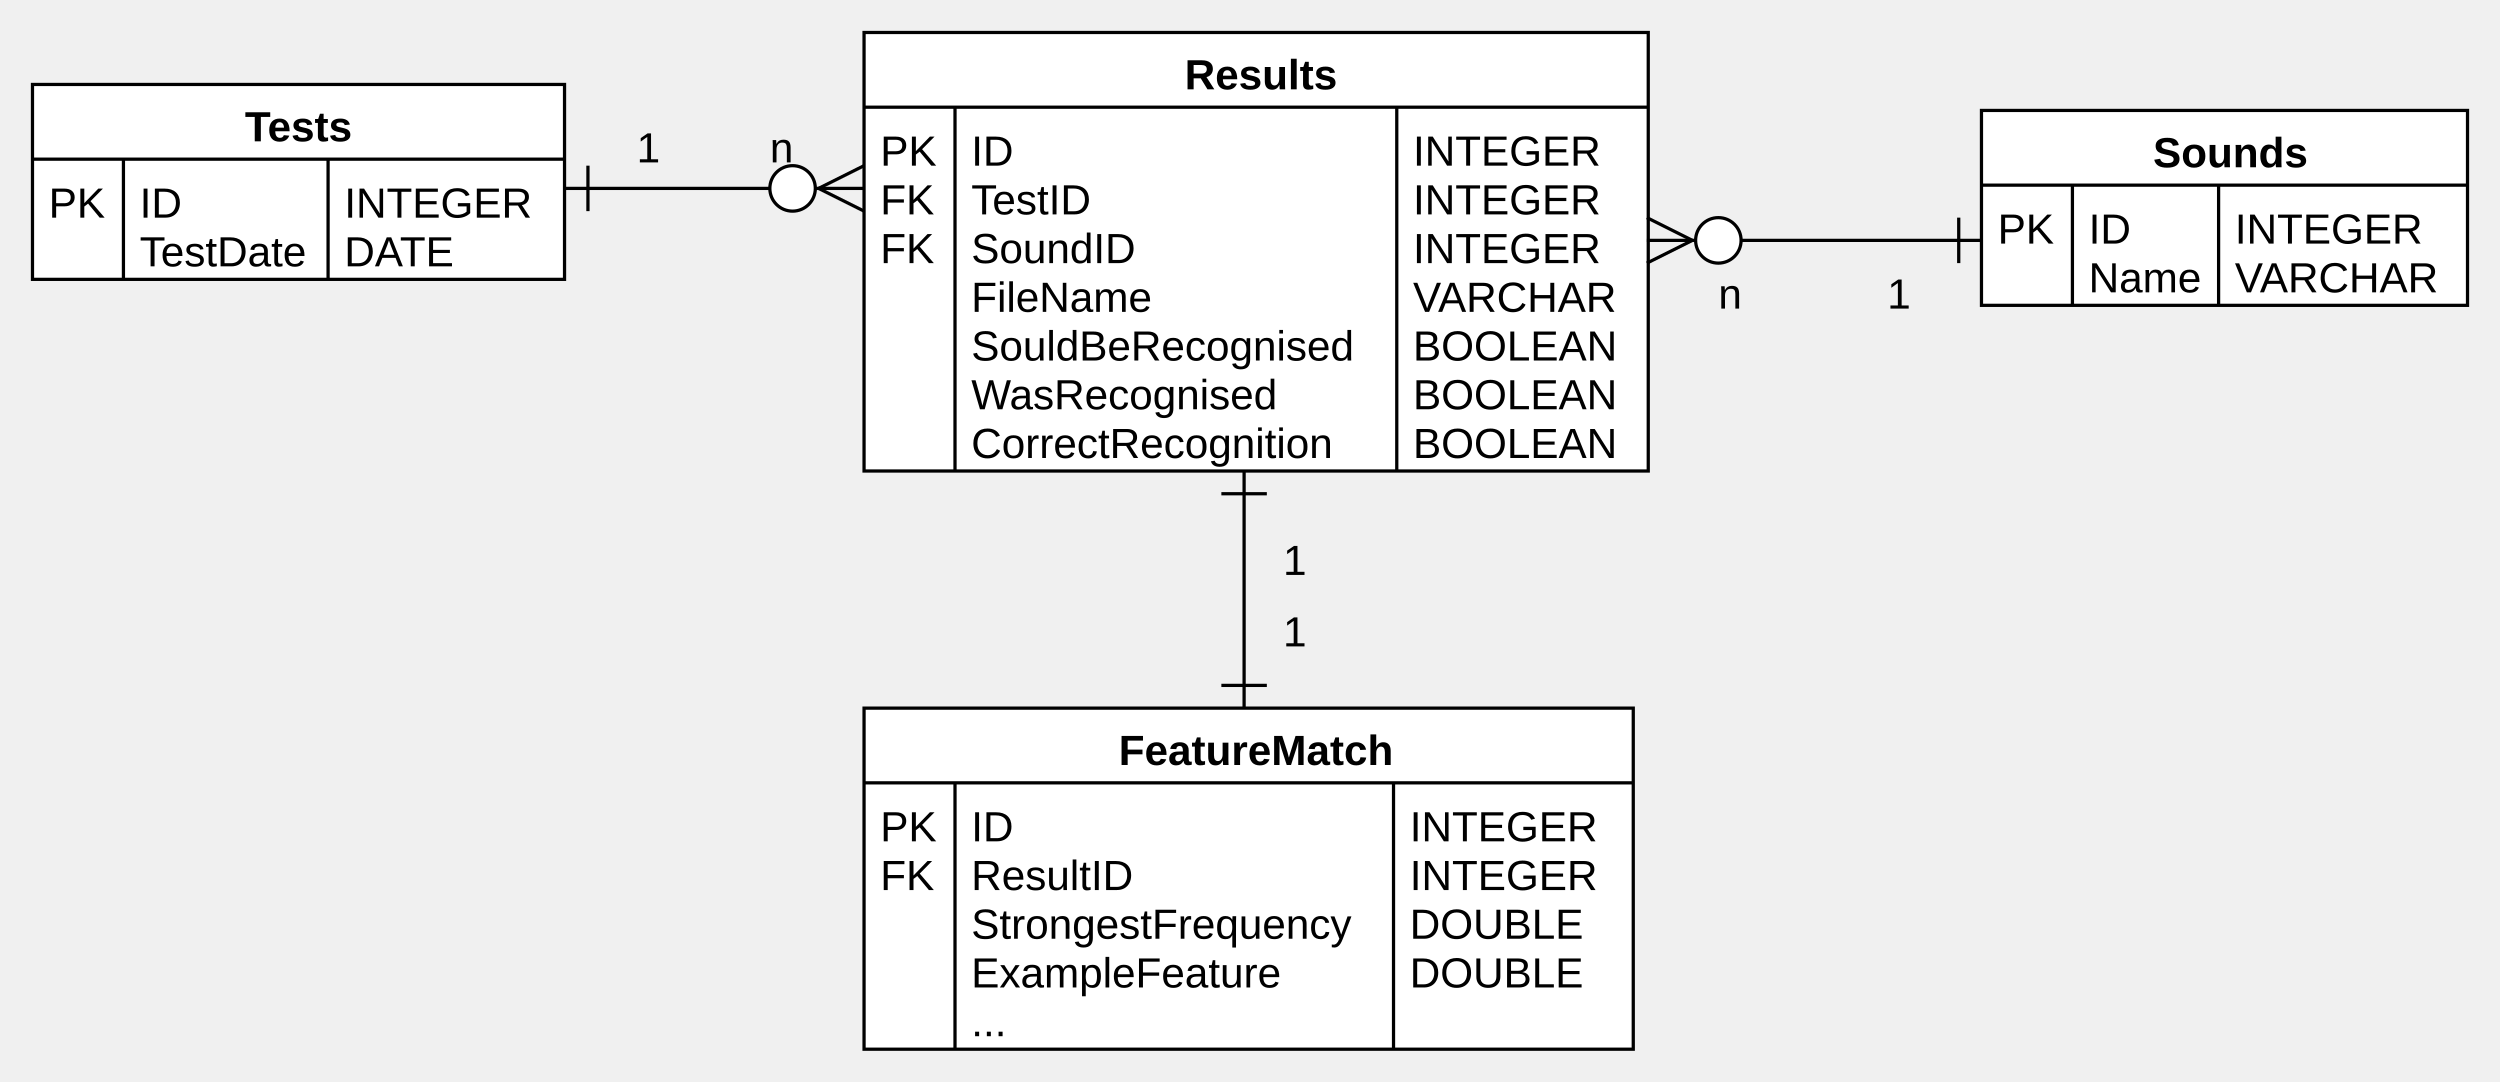
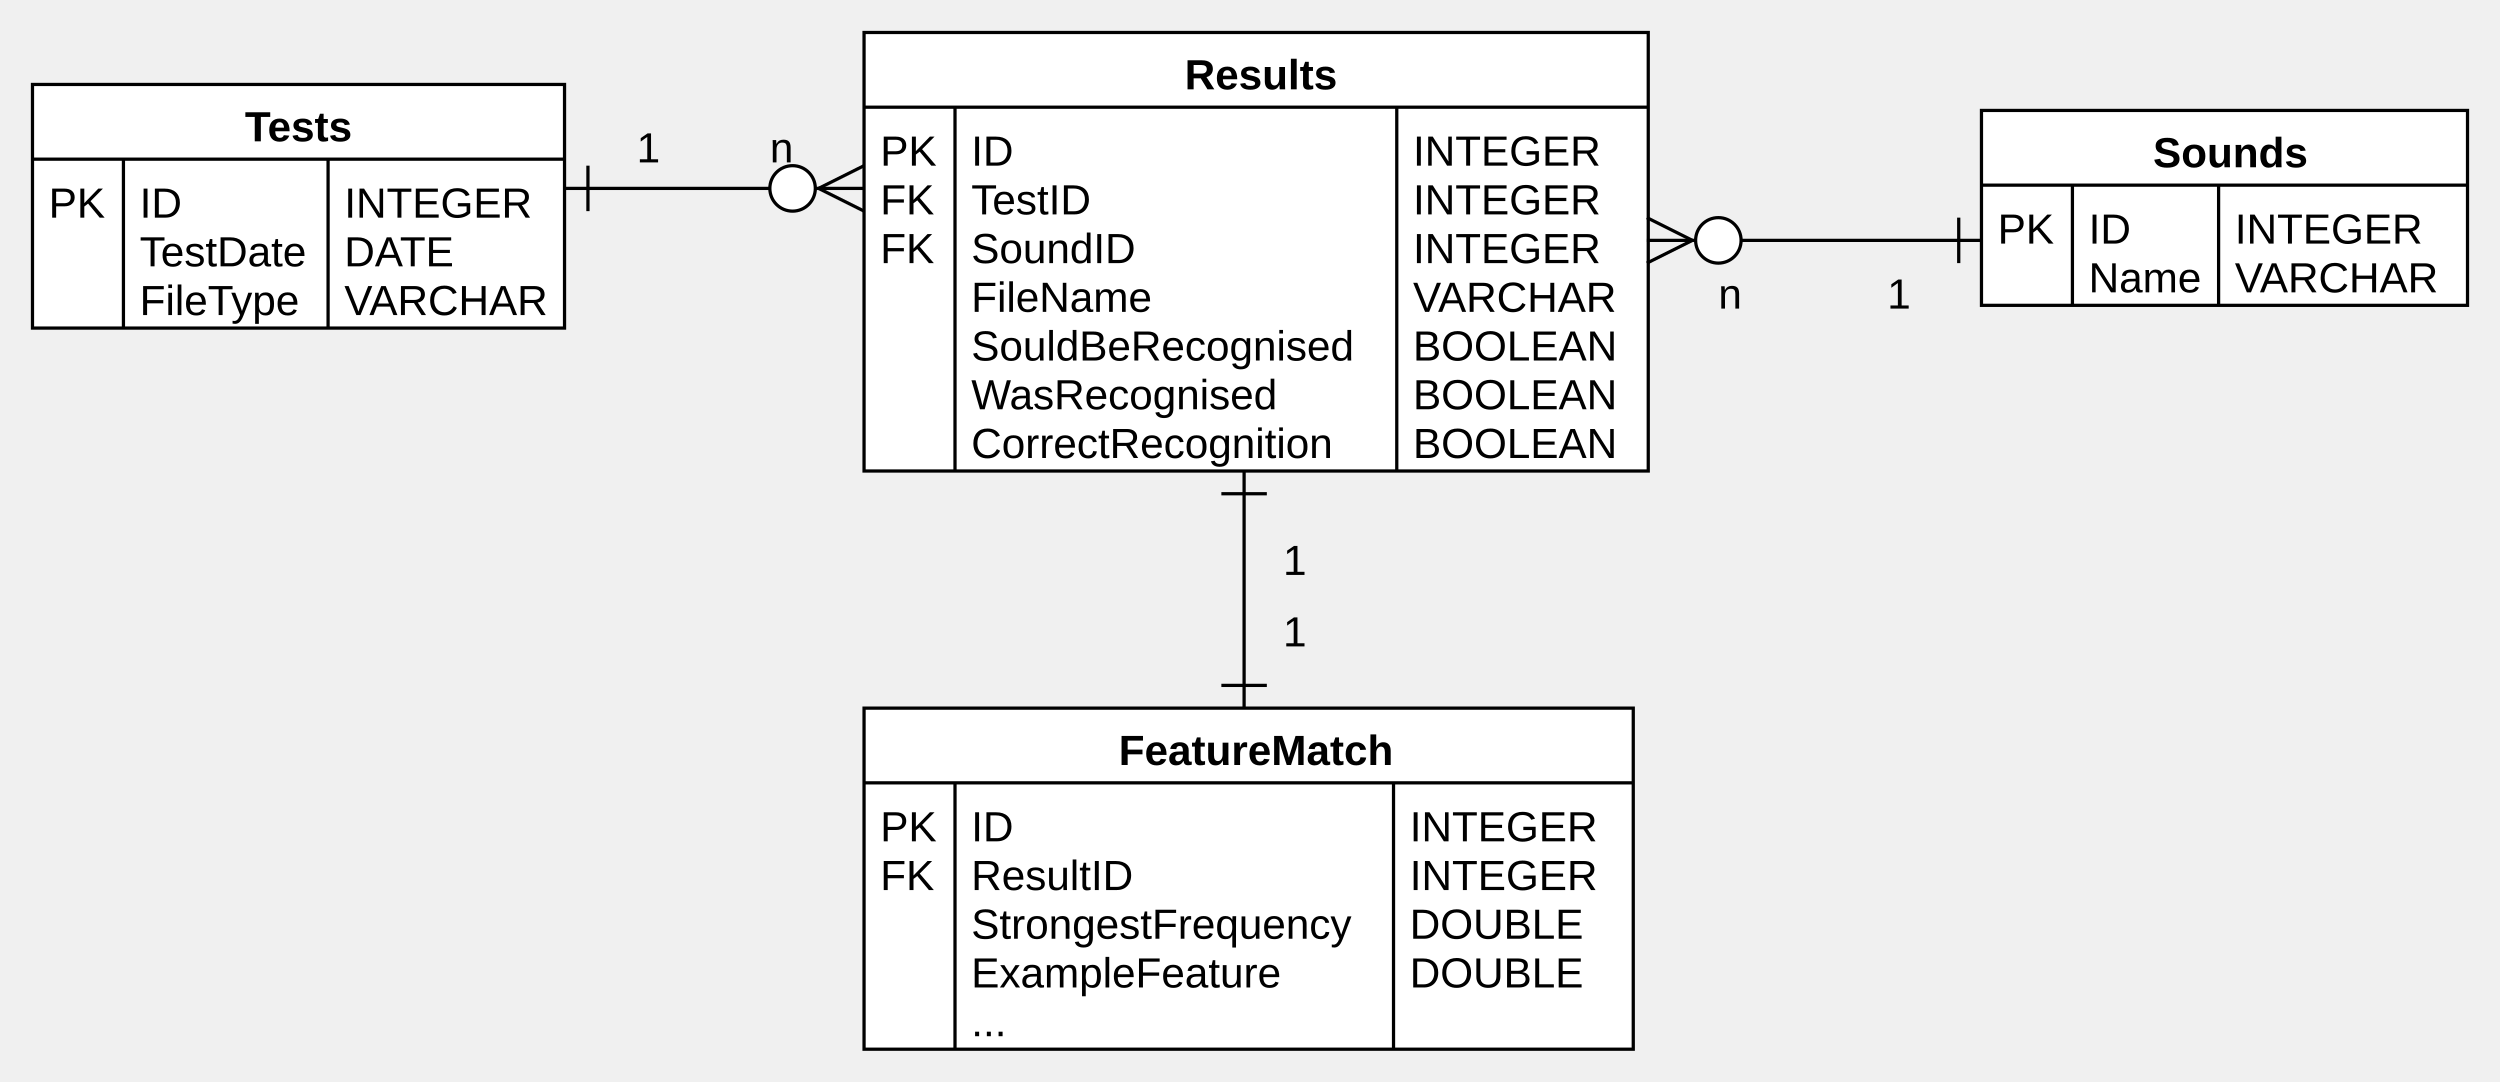
<svg xmlns="http://www.w3.org/2000/svg" version="1.1" width="769.631" height="333">
  <defs />
  <g>
    <g transform="translate(-22,-22) scale(1,1)">
-       <rect fill="#ffffff" stroke="none" x="32" y="48" width="163.792" height="60" />
-     </g>
-     <g transform="translate(-22,-22) scale(1,1)">
-       <path fill="none" stroke="#000000" d="M 32 48 L 195.792 48 L 195.792 108 L 32 108 L 32 48 Z Z" stroke-miterlimit="10" />
+       <rect fill="#ffffff" stroke="none" x="32" y="48" width="163.792" height="75" />
+     </g>
+     <g transform="translate(-22,-22) scale(1,1)">
+       <path fill="none" stroke="#000000" d="M 32 48 L 195.792 48 L 195.792 123 L 32 123 L 32 48 Z Z" stroke-miterlimit="10" />
    </g>
    <g transform="translate(-22,-22) scale(1,1)">
      <path fill="none" stroke="#000000" d="M 32 71 L 195.792 71" stroke-miterlimit="10" />
    </g>
    <g transform="translate(-22,-22) scale(1,1)">
-       <path fill="none" stroke="#000000" d="M 60 71 L 60 108" stroke-miterlimit="10" />
-     </g>
-     <g transform="translate(-22,-22) scale(1,1)">
-       <path fill="none" stroke="#000000" d="M 123 71 L 123 108" stroke-miterlimit="10" />
+       <path fill="none" stroke="#000000" d="M 60 71 L 60 123" stroke-miterlimit="10" />
+     </g>
+     <g transform="translate(-22,-22) scale(1,1)">
+       <path fill="none" stroke="#000000" d="M 123 71 L 123 123" stroke-miterlimit="10" />
    </g>
    <g transform="translate(-22,-22) scale(1,1)">
      <g>
        <path fill="none" stroke="none" />
        <text fill="#000000" stroke="none" font-family="Arial" font-size="13px" font-style="normal" font-weight="bold" text-decoration="none" x="97.396" y="65.5">Tests</text>
      </g>
    </g>
    <g transform="translate(-22,-22) scale(1,1)">
      <g>
        <path fill="none" stroke="none" />
        <text fill="#000000" stroke="none" font-family="Arial" font-size="13px" font-style="normal" font-weight="normal" text-decoration="none" x="37" y="89">PK</text>
      </g>
    </g>
    <g transform="translate(-22,-22) scale(1,1)">
      <g>
        <path fill="none" stroke="none" />
        <text fill="#000000" stroke="none" font-family="Arial" font-size="13px" font-style="normal" font-weight="normal" text-decoration="none" x="65" y="89">ID</text>
      </g>
    </g>
    <g transform="translate(-22,-22) scale(1,1)">
      <g>
        <path fill="none" stroke="none" />
        <text fill="#000000" stroke="none" font-family="Arial" font-size="13px" font-style="normal" font-weight="normal" text-decoration="none" x="128" y="89">INTEGER</text>
      </g>
    </g>
    <g transform="translate(-22,-22) scale(1,1)">
      <g>
        <path fill="none" stroke="none" />
        <text fill="#000000" stroke="none" font-family="Arial" font-size="13px" font-style="normal" font-weight="normal" text-decoration="none" x="37" y="104" />
      </g>
    </g>
    <g transform="translate(-22,-22) scale(1,1)">
      <g>
        <path fill="none" stroke="none" />
        <text fill="#000000" stroke="none" font-family="Arial" font-size="13px" font-style="normal" font-weight="normal" text-decoration="none" x="65" y="104">TestDate</text>
      </g>
    </g>
    <g transform="translate(-22,-22) scale(1,1)">
      <g>
        <path fill="none" stroke="none" />
        <text fill="#000000" stroke="none" font-family="Arial" font-size="13px" font-style="normal" font-weight="normal" text-decoration="none" x="128" y="104">DATE</text>
+       </g>
+     </g>
+     <g transform="translate(-22,-22) scale(1,1)">
+       <g>
+         <path fill="none" stroke="none" />
+         <text fill="#000000" stroke="none" font-family="Arial" font-size="13px" font-style="normal" font-weight="normal" text-decoration="none" x="37" y="119" />
+       </g>
+     </g>
+     <g transform="translate(-22,-22) scale(1,1)">
+       <g>
+         <path fill="none" stroke="none" />
+         <text fill="#000000" stroke="none" font-family="Arial" font-size="13px" font-style="normal" font-weight="normal" text-decoration="none" x="65" y="119">FileType</text>
+       </g>
+     </g>
+     <g transform="translate(-22,-22) scale(1,1)">
+       <g>
+         <path fill="none" stroke="none" />
+         <text fill="#000000" stroke="none" font-family="Arial" font-size="13px" font-style="normal" font-weight="normal" text-decoration="none" x="128" y="119">VARCHAR</text>
      </g>
    </g>
    <g transform="translate(-22,-22) scale(1,1)">
      <rect fill="#ffffff" stroke="none" x="288" y="32" width="241.418" height="135" />
    </g>
    <g transform="translate(-22,-22) scale(1,1)">
      <path fill="none" stroke="#000000" d="M 288 32 L 529.418 32 L 529.418 167 L 288 167 L 288 32 Z Z" stroke-miterlimit="10" />
    </g>
    <g transform="translate(-22,-22) scale(1,1)">
      <path fill="none" stroke="#000000" d="M 288 55 L 529.418 55" stroke-miterlimit="10" />
    </g>
    <g transform="translate(-22,-22) scale(1,1)">
      <path fill="none" stroke="#000000" d="M 316 55 L 316 167" stroke-miterlimit="10" />
    </g>
    <g transform="translate(-22,-22) scale(1,1)">
      <path fill="none" stroke="#000000" d="M 452 55 L 452 167" stroke-miterlimit="10" />
    </g>
    <g transform="translate(-22,-22) scale(1,1)">
      <g>
        <path fill="none" stroke="none" />
        <text fill="#000000" stroke="none" font-family="Arial" font-size="13px" font-style="normal" font-weight="bold" text-decoration="none" x="386.709" y="49.5">Results</text>
      </g>
    </g>
    <g transform="translate(-22,-22) scale(1,1)">
      <g>
        <path fill="none" stroke="none" />
        <text fill="#000000" stroke="none" font-family="Arial" font-size="13px" font-style="normal" font-weight="normal" text-decoration="none" x="293" y="73">PK</text>
      </g>
    </g>
    <g transform="translate(-22,-22) scale(1,1)">
      <g>
        <path fill="none" stroke="none" />
        <text fill="#000000" stroke="none" font-family="Arial" font-size="13px" font-style="normal" font-weight="normal" text-decoration="none" x="321" y="73">ID</text>
      </g>
    </g>
    <g transform="translate(-22,-22) scale(1,1)">
      <g>
        <path fill="none" stroke="none" />
        <text fill="#000000" stroke="none" font-family="Arial" font-size="13px" font-style="normal" font-weight="normal" text-decoration="none" x="457" y="73">INTEGER</text>
      </g>
    </g>
    <g transform="translate(-22,-22) scale(1,1)">
      <g>
        <path fill="none" stroke="none" />
        <text fill="#000000" stroke="none" font-family="Arial" font-size="13px" font-style="normal" font-weight="normal" text-decoration="none" x="293" y="88">FK</text>
      </g>
    </g>
    <g transform="translate(-22,-22) scale(1,1)">
      <g>
        <path fill="none" stroke="none" />
        <text fill="#000000" stroke="none" font-family="Arial" font-size="13px" font-style="normal" font-weight="normal" text-decoration="none" x="321" y="88">TestID</text>
      </g>
    </g>
    <g transform="translate(-22,-22) scale(1,1)">
      <g>
        <path fill="none" stroke="none" />
        <text fill="#000000" stroke="none" font-family="Arial" font-size="13px" font-style="normal" font-weight="normal" text-decoration="none" x="457" y="88">INTEGER</text>
      </g>
    </g>
    <g transform="translate(-22,-22) scale(1,1)">
      <g>
        <path fill="none" stroke="none" />
        <text fill="#000000" stroke="none" font-family="Arial" font-size="13px" font-style="normal" font-weight="normal" text-decoration="none" x="293" y="103">FK</text>
      </g>
    </g>
    <g transform="translate(-22,-22) scale(1,1)">
      <g>
        <path fill="none" stroke="none" />
        <text fill="#000000" stroke="none" font-family="Arial" font-size="13px" font-style="normal" font-weight="normal" text-decoration="none" x="321" y="103">SoundID</text>
      </g>
    </g>
    <g transform="translate(-22,-22) scale(1,1)">
      <g>
        <path fill="none" stroke="none" />
        <text fill="#000000" stroke="none" font-family="Arial" font-size="13px" font-style="normal" font-weight="normal" text-decoration="none" x="457" y="103">INTEGER</text>
      </g>
    </g>
    <g transform="translate(-22,-22) scale(1,1)">
      <g>
        <path fill="none" stroke="none" />
        <text fill="#000000" stroke="none" font-family="Arial" font-size="13px" font-style="normal" font-weight="normal" text-decoration="none" x="293" y="118" />
      </g>
    </g>
    <g transform="translate(-22,-22) scale(1,1)">
      <g>
        <path fill="none" stroke="none" />
        <text fill="#000000" stroke="none" font-family="Arial" font-size="13px" font-style="normal" font-weight="normal" text-decoration="none" x="321" y="118">FileName</text>
      </g>
    </g>
    <g transform="translate(-22,-22) scale(1,1)">
      <g>
        <path fill="none" stroke="none" />
        <text fill="#000000" stroke="none" font-family="Arial" font-size="13px" font-style="normal" font-weight="normal" text-decoration="none" x="457" y="118">VARCHAR</text>
      </g>
    </g>
    <g transform="translate(-22,-22) scale(1,1)">
      <g>
        <path fill="none" stroke="none" />
        <text fill="#000000" stroke="none" font-family="Arial" font-size="13px" font-style="normal" font-weight="normal" text-decoration="none" x="293" y="133" />
      </g>
    </g>
    <g transform="translate(-22,-22) scale(1,1)">
      <g>
        <path fill="none" stroke="none" />
        <text fill="#000000" stroke="none" font-family="Arial" font-size="13px" font-style="normal" font-weight="normal" text-decoration="none" x="321" y="133">SouldBeRecognised</text>
      </g>
    </g>
    <g transform="translate(-22,-22) scale(1,1)">
      <g>
        <path fill="none" stroke="none" />
        <text fill="#000000" stroke="none" font-family="Arial" font-size="13px" font-style="normal" font-weight="normal" text-decoration="none" x="457" y="133">BOOLEAN</text>
      </g>
    </g>
    <g transform="translate(-22,-22) scale(1,1)">
      <g>
        <path fill="none" stroke="none" />
        <text fill="#000000" stroke="none" font-family="Arial" font-size="13px" font-style="normal" font-weight="normal" text-decoration="none" x="293" y="148" />
      </g>
    </g>
    <g transform="translate(-22,-22) scale(1,1)">
      <g>
        <path fill="none" stroke="none" />
        <text fill="#000000" stroke="none" font-family="Arial" font-size="13px" font-style="normal" font-weight="normal" text-decoration="none" x="321" y="148">WasRecognised</text>
      </g>
    </g>
    <g transform="translate(-22,-22) scale(1,1)">
      <g>
        <path fill="none" stroke="none" />
        <text fill="#000000" stroke="none" font-family="Arial" font-size="13px" font-style="normal" font-weight="normal" text-decoration="none" x="457" y="148">BOOLEAN</text>
      </g>
    </g>
    <g transform="translate(-22,-22) scale(1,1)">
      <g>
        <path fill="none" stroke="none" />
        <text fill="#000000" stroke="none" font-family="Arial" font-size="13px" font-style="normal" font-weight="normal" text-decoration="none" x="293" y="163" />
      </g>
    </g>
    <g transform="translate(-22,-22) scale(1,1)">
      <g>
        <path fill="none" stroke="none" />
        <text fill="#000000" stroke="none" font-family="Arial" font-size="13px" font-style="normal" font-weight="normal" text-decoration="none" x="321" y="163">CorrectRecognition</text>
      </g>
    </g>
    <g transform="translate(-22,-22) scale(1,1)">
      <g>
        <path fill="none" stroke="none" />
        <text fill="#000000" stroke="none" font-family="Arial" font-size="13px" font-style="normal" font-weight="normal" text-decoration="none" x="457" y="163">BOOLEAN</text>
      </g>
    </g>
    <g transform="translate(-22,-22) scale(1,1)">
      <rect fill="#ffffff" stroke="none" x="632" y="56" width="149.631" height="60" />
    </g>
    <g transform="translate(-22,-22) scale(1,1)">
      <path fill="none" stroke="#000000" d="M 632 56 L 781.631 56 L 781.631 116 L 632 116 L 632 56 Z Z" stroke-miterlimit="10" />
    </g>
    <g transform="translate(-22,-22) scale(1,1)">
      <path fill="none" stroke="#000000" d="M 632 79 L 781.631 79" stroke-miterlimit="10" />
    </g>
    <g transform="translate(-22,-22) scale(1,1)">
      <path fill="none" stroke="#000000" d="M 660 79 L 660 116" stroke-miterlimit="10" />
    </g>
    <g transform="translate(-22,-22) scale(1,1)">
      <path fill="none" stroke="#000000" d="M 705 79 L 705 116" stroke-miterlimit="10" />
    </g>
    <g transform="translate(-22,-22) scale(1,1)">
      <g>
        <path fill="none" stroke="none" />
        <text fill="#000000" stroke="none" font-family="Arial" font-size="13px" font-style="normal" font-weight="bold" text-decoration="none" x="684.815" y="73.5">Sounds</text>
      </g>
    </g>
    <g transform="translate(-22,-22) scale(1,1)">
      <g>
        <path fill="none" stroke="none" />
        <text fill="#000000" stroke="none" font-family="Arial" font-size="13px" font-style="normal" font-weight="normal" text-decoration="none" x="637" y="97">PK</text>
      </g>
    </g>
    <g transform="translate(-22,-22) scale(1,1)">
      <g>
        <path fill="none" stroke="none" />
        <text fill="#000000" stroke="none" font-family="Arial" font-size="13px" font-style="normal" font-weight="normal" text-decoration="none" x="665" y="97">ID</text>
      </g>
    </g>
    <g transform="translate(-22,-22) scale(1,1)">
      <g>
        <path fill="none" stroke="none" />
        <text fill="#000000" stroke="none" font-family="Arial" font-size="13px" font-style="normal" font-weight="normal" text-decoration="none" x="710" y="97">INTEGER</text>
      </g>
    </g>
    <g transform="translate(-22,-22) scale(1,1)">
      <g>
        <path fill="none" stroke="none" />
        <text fill="#000000" stroke="none" font-family="Arial" font-size="13px" font-style="normal" font-weight="normal" text-decoration="none" x="637" y="112" />
      </g>
    </g>
    <g transform="translate(-22,-22) scale(1,1)">
      <g>
        <path fill="none" stroke="none" />
        <text fill="#000000" stroke="none" font-family="Arial" font-size="13px" font-style="normal" font-weight="normal" text-decoration="none" x="665" y="112">Name</text>
      </g>
    </g>
    <g transform="translate(-22,-22) scale(1,1)">
      <g>
        <path fill="none" stroke="none" />
        <text fill="#000000" stroke="none" font-family="Arial" font-size="13px" font-style="normal" font-weight="normal" text-decoration="none" x="710" y="112">VARCHAR</text>
      </g>
    </g>
    <g transform="translate(-22,-22) scale(1,1)">
      <path fill="none" stroke="#000000" d="M 196 80 L 288 80" stroke-miterlimit="10" />
    </g>
    <g transform="translate(-22,-22) scale(1,1)">
      <path fill="none" stroke="#000000" d="M 274 80 L 288 87" stroke-miterlimit="10" />
    </g>
    <g transform="translate(-22,-22) scale(1,1)">
      <path fill="none" stroke="#000000" d="M 274 80 L 288 73" stroke-miterlimit="10" />
    </g>
    <g transform="translate(-22,-22) scale(1,1)">
      <path fill="#FFFFFF" stroke="none" d="M 259 80 C 259 76.134 262.134 73 266 73 C 269.866 73 273 76.134 273 80 C 273 83.866 269.866 87 266 87 C 262.134 87 259 83.866 259 80 Z" />
    </g>
    <g transform="translate(-22,-22) scale(1,1)">
      <path fill="none" stroke="#000000" d="M 259 80 C 259 76.134 262.134 73 266 73 C 269.866 73 273 76.134 273 80 C 273 83.866 269.866 87 266 87 C 262.134 87 259 83.866 259 80 Z" stroke-miterlimit="10" />
    </g>
    <g transform="translate(-22,-22) scale(1,1)">
      <path fill="none" stroke="#000000" d="M 203 73 L 203 87" stroke-miterlimit="10" />
    </g>
    <g transform="translate(-22,-22) scale(1,1)">
      <g>
        <path fill="none" stroke="none" />
        <text fill="#000000" stroke="none" font-family="Arial" font-size="13px" font-style="normal" font-weight="normal" text-decoration="none" x="218" y="72">1</text>
      </g>
    </g>
    <g transform="translate(-22,-22) scale(1,1)">
      <g>
        <path fill="none" stroke="none" />
        <text fill="#000000" stroke="none" font-family="Arial" font-size="13px" font-style="normal" font-weight="normal" text-decoration="none" x="259" y="72">n</text>
      </g>
    </g>
    <g transform="translate(-22,-22) scale(1,1)">
      <path fill="none" stroke="#000000" d="M 632 96 L 529 96" stroke-miterlimit="10" />
    </g>
    <g transform="translate(-22,-22) scale(1,1)">
      <path fill="none" stroke="#000000" d="M 543 96 L 529 89" stroke-miterlimit="10" />
    </g>
    <g transform="translate(-22,-22) scale(1,1)">
      <path fill="none" stroke="#000000" d="M 543 96 L 529 103" stroke-miterlimit="10" />
    </g>
    <g transform="translate(-22,-22) scale(1,1)">
      <path fill="#FFFFFF" stroke="none" d="M 544 96 C 544 92.134 547.134 89 551 89 C 554.866 89 558 92.134 558 96 C 558 99.866 554.866 103 551 103 C 547.134 103 544 99.866 544 96 Z" />
    </g>
    <g transform="translate(-22,-22) scale(1,1)">
      <path fill="none" stroke="#000000" d="M 544 96 C 544 92.134 547.134 89 551 89 C 554.866 89 558 92.134 558 96 C 558 99.866 554.866 103 551 103 C 547.134 103 544 99.866 544 96 Z" stroke-miterlimit="10" />
    </g>
    <g transform="translate(-22,-22) scale(1,1)">
      <path fill="none" stroke="#000000" d="M 625 103 L 625 89" stroke-miterlimit="10" />
    </g>
    <g transform="translate(-22,-22) scale(1,1)">
      <g>
        <path fill="none" stroke="none" />
        <text fill="#000000" stroke="none" font-family="Arial" font-size="13px" font-style="normal" font-weight="normal" text-decoration="none" x="603" y="117">1</text>
      </g>
    </g>
    <g transform="translate(-22,-22) scale(1,1)">
      <g>
        <path fill="none" stroke="none" />
        <text fill="#000000" stroke="none" font-family="Arial" font-size="13px" font-style="normal" font-weight="normal" text-decoration="none" x="551" y="117">n</text>
      </g>
    </g>
    <g transform="translate(-22,-22) scale(1,1)">
      <rect fill="#ffffff" stroke="none" x="288" y="240" width="236.803" height="105" />
    </g>
    <g transform="translate(-22,-22) scale(1,1)">
      <path fill="none" stroke="#000000" d="M 288 240 L 524.803 240 L 524.803 345 L 288 345 L 288 240 Z Z" stroke-miterlimit="10" />
    </g>
    <g transform="translate(-22,-22) scale(1,1)">
      <path fill="none" stroke="#000000" d="M 288 263 L 524.803 263" stroke-miterlimit="10" />
    </g>
    <g transform="translate(-22,-22) scale(1,1)">
      <path fill="none" stroke="#000000" d="M 316 263 L 316 345" stroke-miterlimit="10" />
    </g>
    <g transform="translate(-22,-22) scale(1,1)">
      <path fill="none" stroke="#000000" d="M 451 263 L 451 345" stroke-miterlimit="10" />
    </g>
    <g transform="translate(-22,-22) scale(1,1)">
      <g>
        <path fill="none" stroke="none" />
        <text fill="#000000" stroke="none" font-family="Arial" font-size="13px" font-style="normal" font-weight="bold" text-decoration="none" x="366.402" y="257.5">FeatureMatch</text>
      </g>
    </g>
    <g transform="translate(-22,-22) scale(1,1)">
      <g>
        <path fill="none" stroke="none" />
        <text fill="#000000" stroke="none" font-family="Arial" font-size="13px" font-style="normal" font-weight="normal" text-decoration="none" x="293" y="281">PK</text>
      </g>
    </g>
    <g transform="translate(-22,-22) scale(1,1)">
      <g>
        <path fill="none" stroke="none" />
        <text fill="#000000" stroke="none" font-family="Arial" font-size="13px" font-style="normal" font-weight="normal" text-decoration="none" x="321" y="281">ID</text>
      </g>
    </g>
    <g transform="translate(-22,-22) scale(1,1)">
      <g>
        <path fill="none" stroke="none" />
        <text fill="#000000" stroke="none" font-family="Arial" font-size="13px" font-style="normal" font-weight="normal" text-decoration="none" x="456" y="281">INTEGER</text>
      </g>
    </g>
    <g transform="translate(-22,-22) scale(1,1)">
      <g>
        <path fill="none" stroke="none" />
        <text fill="#000000" stroke="none" font-family="Arial" font-size="13px" font-style="normal" font-weight="normal" text-decoration="none" x="293" y="296">FK</text>
      </g>
    </g>
    <g transform="translate(-22,-22) scale(1,1)">
      <g>
        <path fill="none" stroke="none" />
        <text fill="#000000" stroke="none" font-family="Arial" font-size="13px" font-style="normal" font-weight="normal" text-decoration="none" x="321" y="296">ResultID</text>
      </g>
    </g>
    <g transform="translate(-22,-22) scale(1,1)">
      <g>
        <path fill="none" stroke="none" />
        <text fill="#000000" stroke="none" font-family="Arial" font-size="13px" font-style="normal" font-weight="normal" text-decoration="none" x="456" y="296">INTEGER</text>
      </g>
    </g>
    <g transform="translate(-22,-22) scale(1,1)">
      <g>
        <path fill="none" stroke="none" />
        <text fill="#000000" stroke="none" font-family="Arial" font-size="13px" font-style="normal" font-weight="normal" text-decoration="none" x="293" y="311" />
      </g>
    </g>
    <g transform="translate(-22,-22) scale(1,1)">
      <g>
        <path fill="none" stroke="none" />
        <text fill="#000000" stroke="none" font-family="Arial" font-size="13px" font-style="normal" font-weight="normal" text-decoration="none" x="321" y="311">StrongestFrequency</text>
      </g>
    </g>
    <g transform="translate(-22,-22) scale(1,1)">
      <g>
        <path fill="none" stroke="none" />
        <text fill="#000000" stroke="none" font-family="Arial" font-size="13px" font-style="normal" font-weight="normal" text-decoration="none" x="456" y="311">DOUBLE</text>
      </g>
    </g>
    <g transform="translate(-22,-22) scale(1,1)">
      <g>
        <path fill="none" stroke="none" />
        <text fill="#000000" stroke="none" font-family="Arial" font-size="13px" font-style="normal" font-weight="normal" text-decoration="none" x="293" y="326" />
      </g>
    </g>
    <g transform="translate(-22,-22) scale(1,1)">
      <g>
        <path fill="none" stroke="none" />
        <text fill="#000000" stroke="none" font-family="Arial" font-size="13px" font-style="normal" font-weight="normal" text-decoration="none" x="321" y="326">ExampleFeature</text>
      </g>
    </g>
    <g transform="translate(-22,-22) scale(1,1)">
      <g>
        <path fill="none" stroke="none" />
        <text fill="#000000" stroke="none" font-family="Arial" font-size="13px" font-style="normal" font-weight="normal" text-decoration="none" x="456" y="326">DOUBLE</text>
      </g>
    </g>
    <g transform="translate(-22,-22) scale(1,1)">
      <g>
        <path fill="none" stroke="none" />
        <text fill="#000000" stroke="none" font-family="Arial" font-size="13px" font-style="normal" font-weight="normal" text-decoration="none" x="293" y="341" />
      </g>
    </g>
    <g transform="translate(-22,-22) scale(1,1)">
      <g>
        <path fill="none" stroke="none" />
        <text fill="#000000" stroke="none" font-family="Arial" font-size="13px" font-style="normal" font-weight="normal" text-decoration="none" x="321" y="341">...</text>
      </g>
    </g>
    <g transform="translate(-22,-22) scale(1,1)">
      <g>
        <path fill="none" stroke="none" />
        <text fill="#000000" stroke="none" font-family="Arial" font-size="13px" font-style="normal" font-weight="normal" text-decoration="none" x="456" y="341" />
      </g>
    </g>
    <g transform="translate(-22,-22) scale(1,1)">
      <path fill="none" stroke="#000000" d="M 405 167 L 405 240" stroke-miterlimit="10" />
    </g>
    <g transform="translate(-22,-22) scale(1,1)">
      <path fill="none" stroke="#000000" d="M 398 233 L 412 233" stroke-miterlimit="10" />
    </g>
    <g transform="translate(-22,-22) scale(1,1)">
      <path fill="none" stroke="#000000" d="M 412 174 L 398 174" stroke-miterlimit="10" />
    </g>
    <g transform="translate(-22,-22) scale(1,1)">
      <g>
        <path fill="none" stroke="none" />
        <text fill="#000000" stroke="none" font-family="Arial" font-size="13px" font-style="normal" font-weight="normal" text-decoration="none" x="417" y="199">1</text>
      </g>
    </g>
    <g transform="translate(-22,-22) scale(1,1)">
      <g>
        <path fill="none" stroke="none" />
        <text fill="#000000" stroke="none" font-family="Arial" font-size="13px" font-style="normal" font-weight="normal" text-decoration="none" x="417" y="221">1</text>
      </g>
    </g>
  </g>
</svg>
